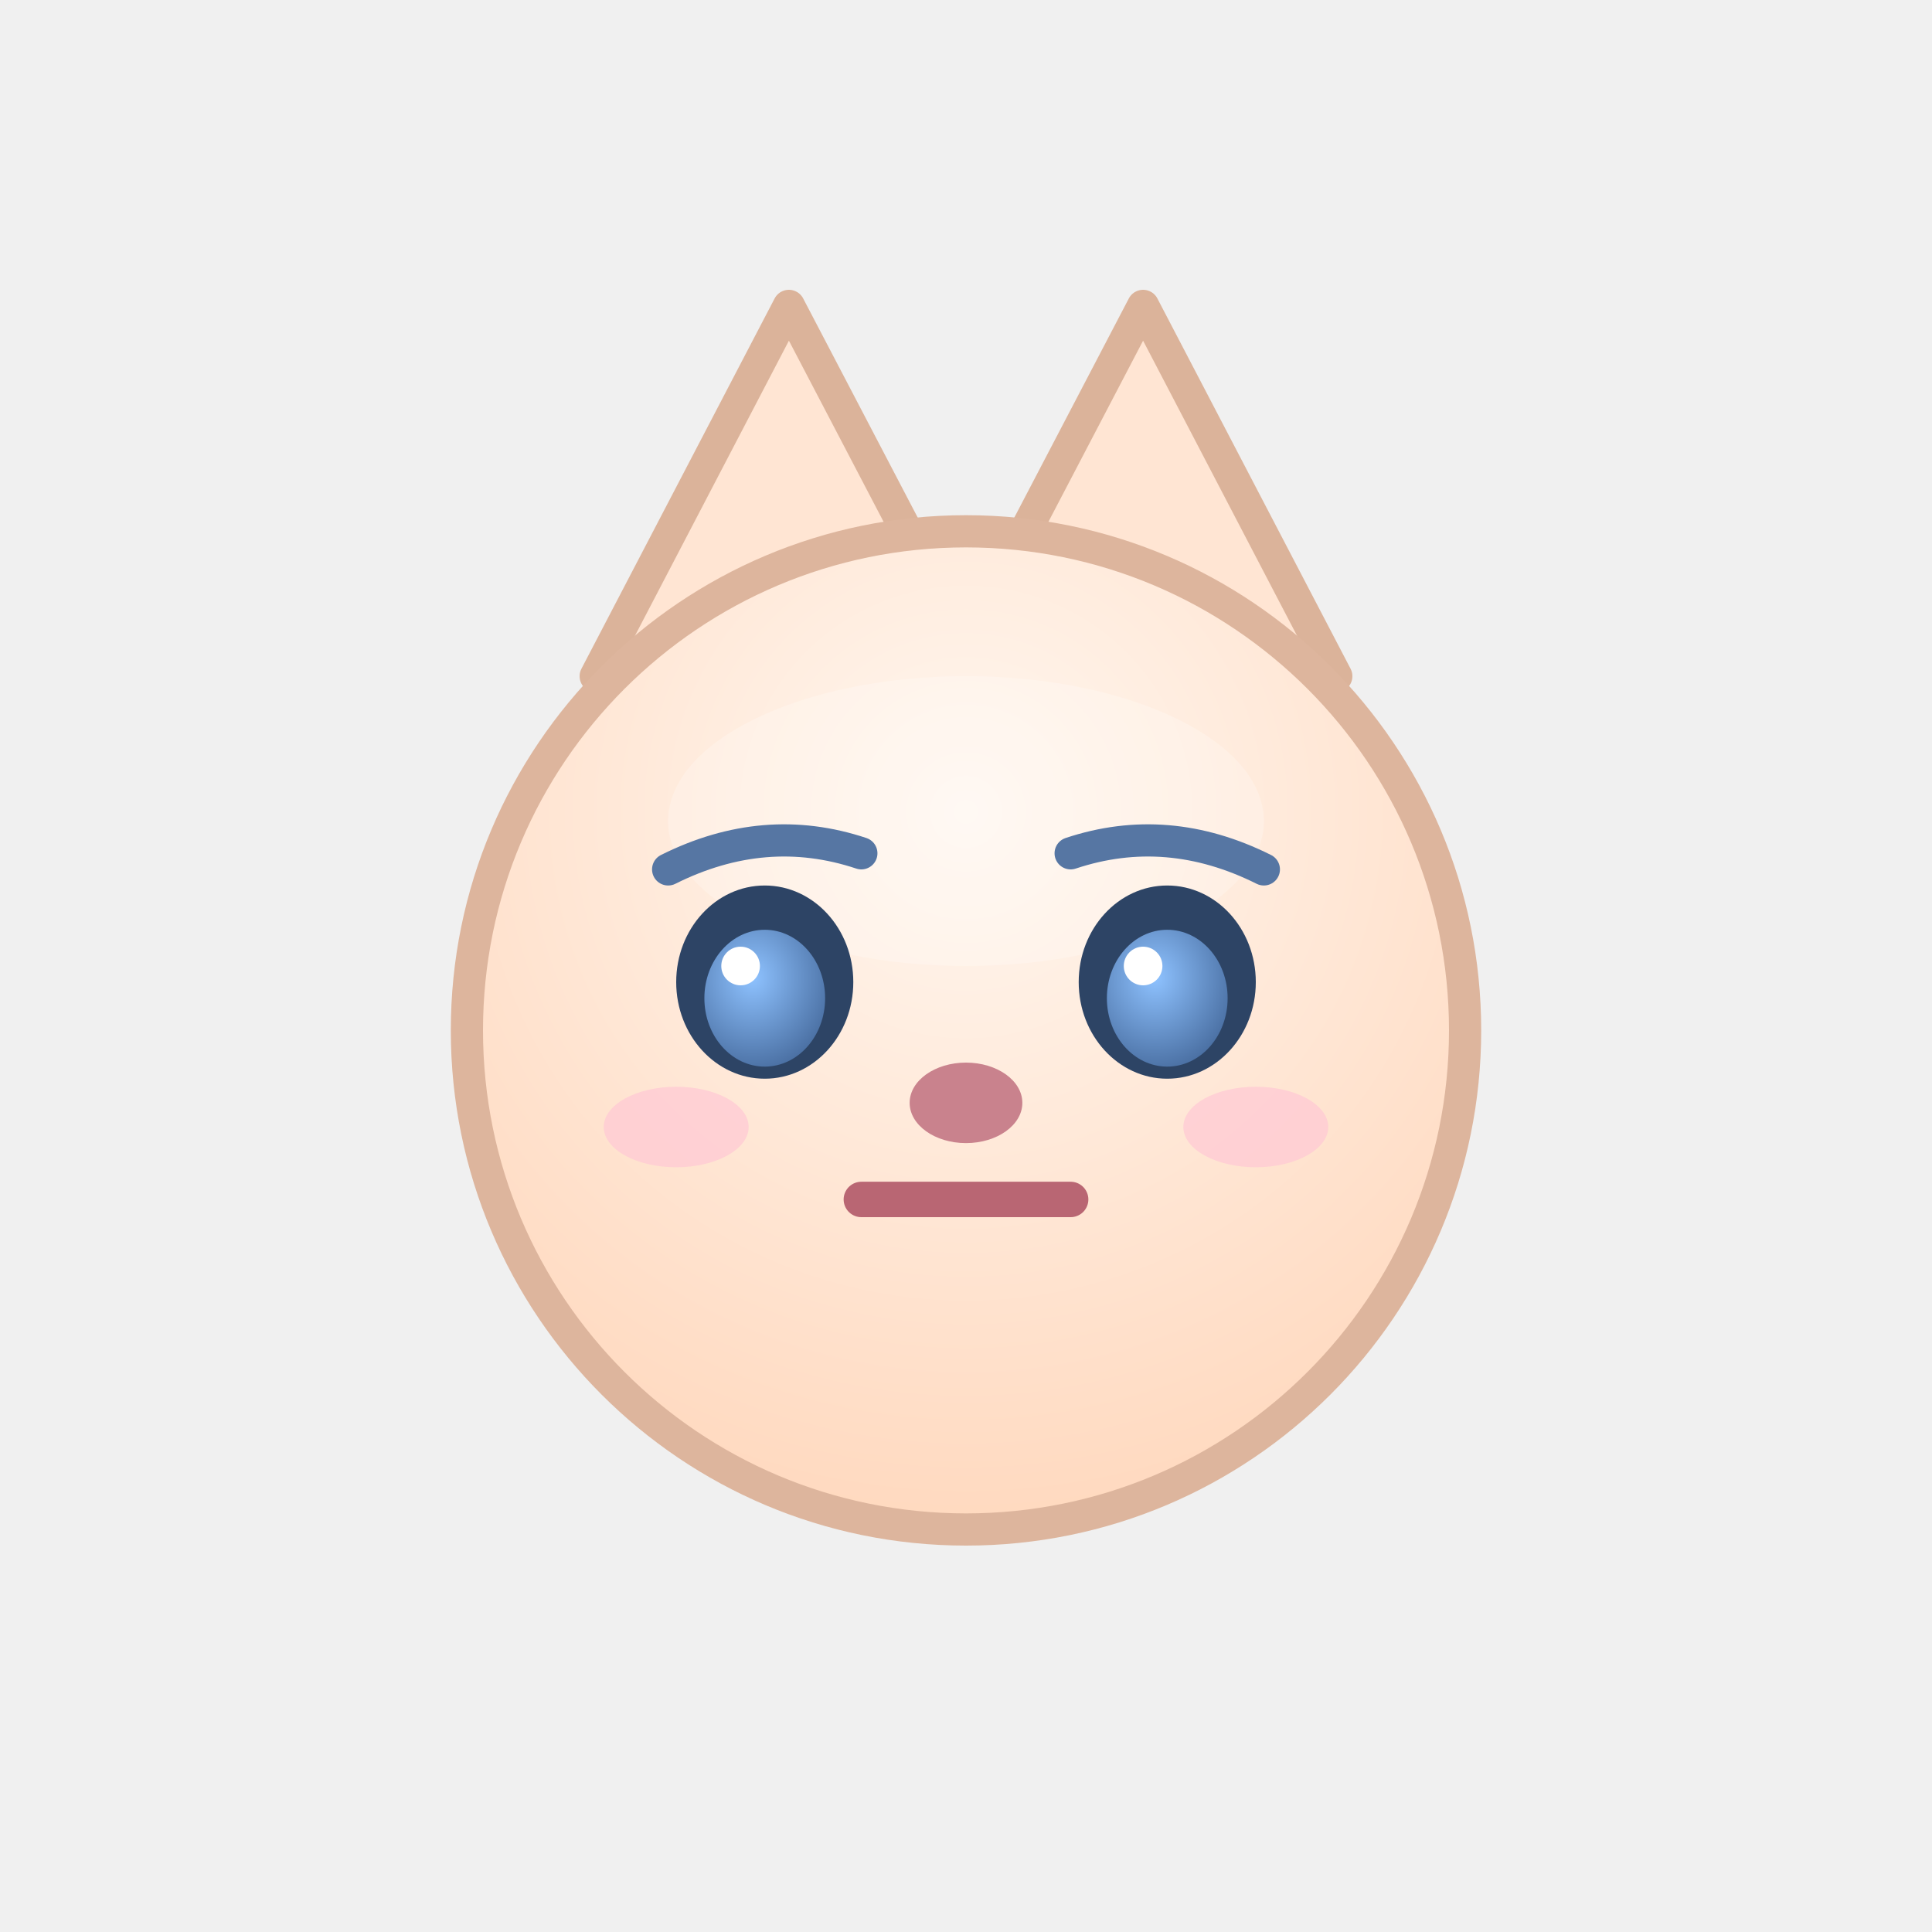
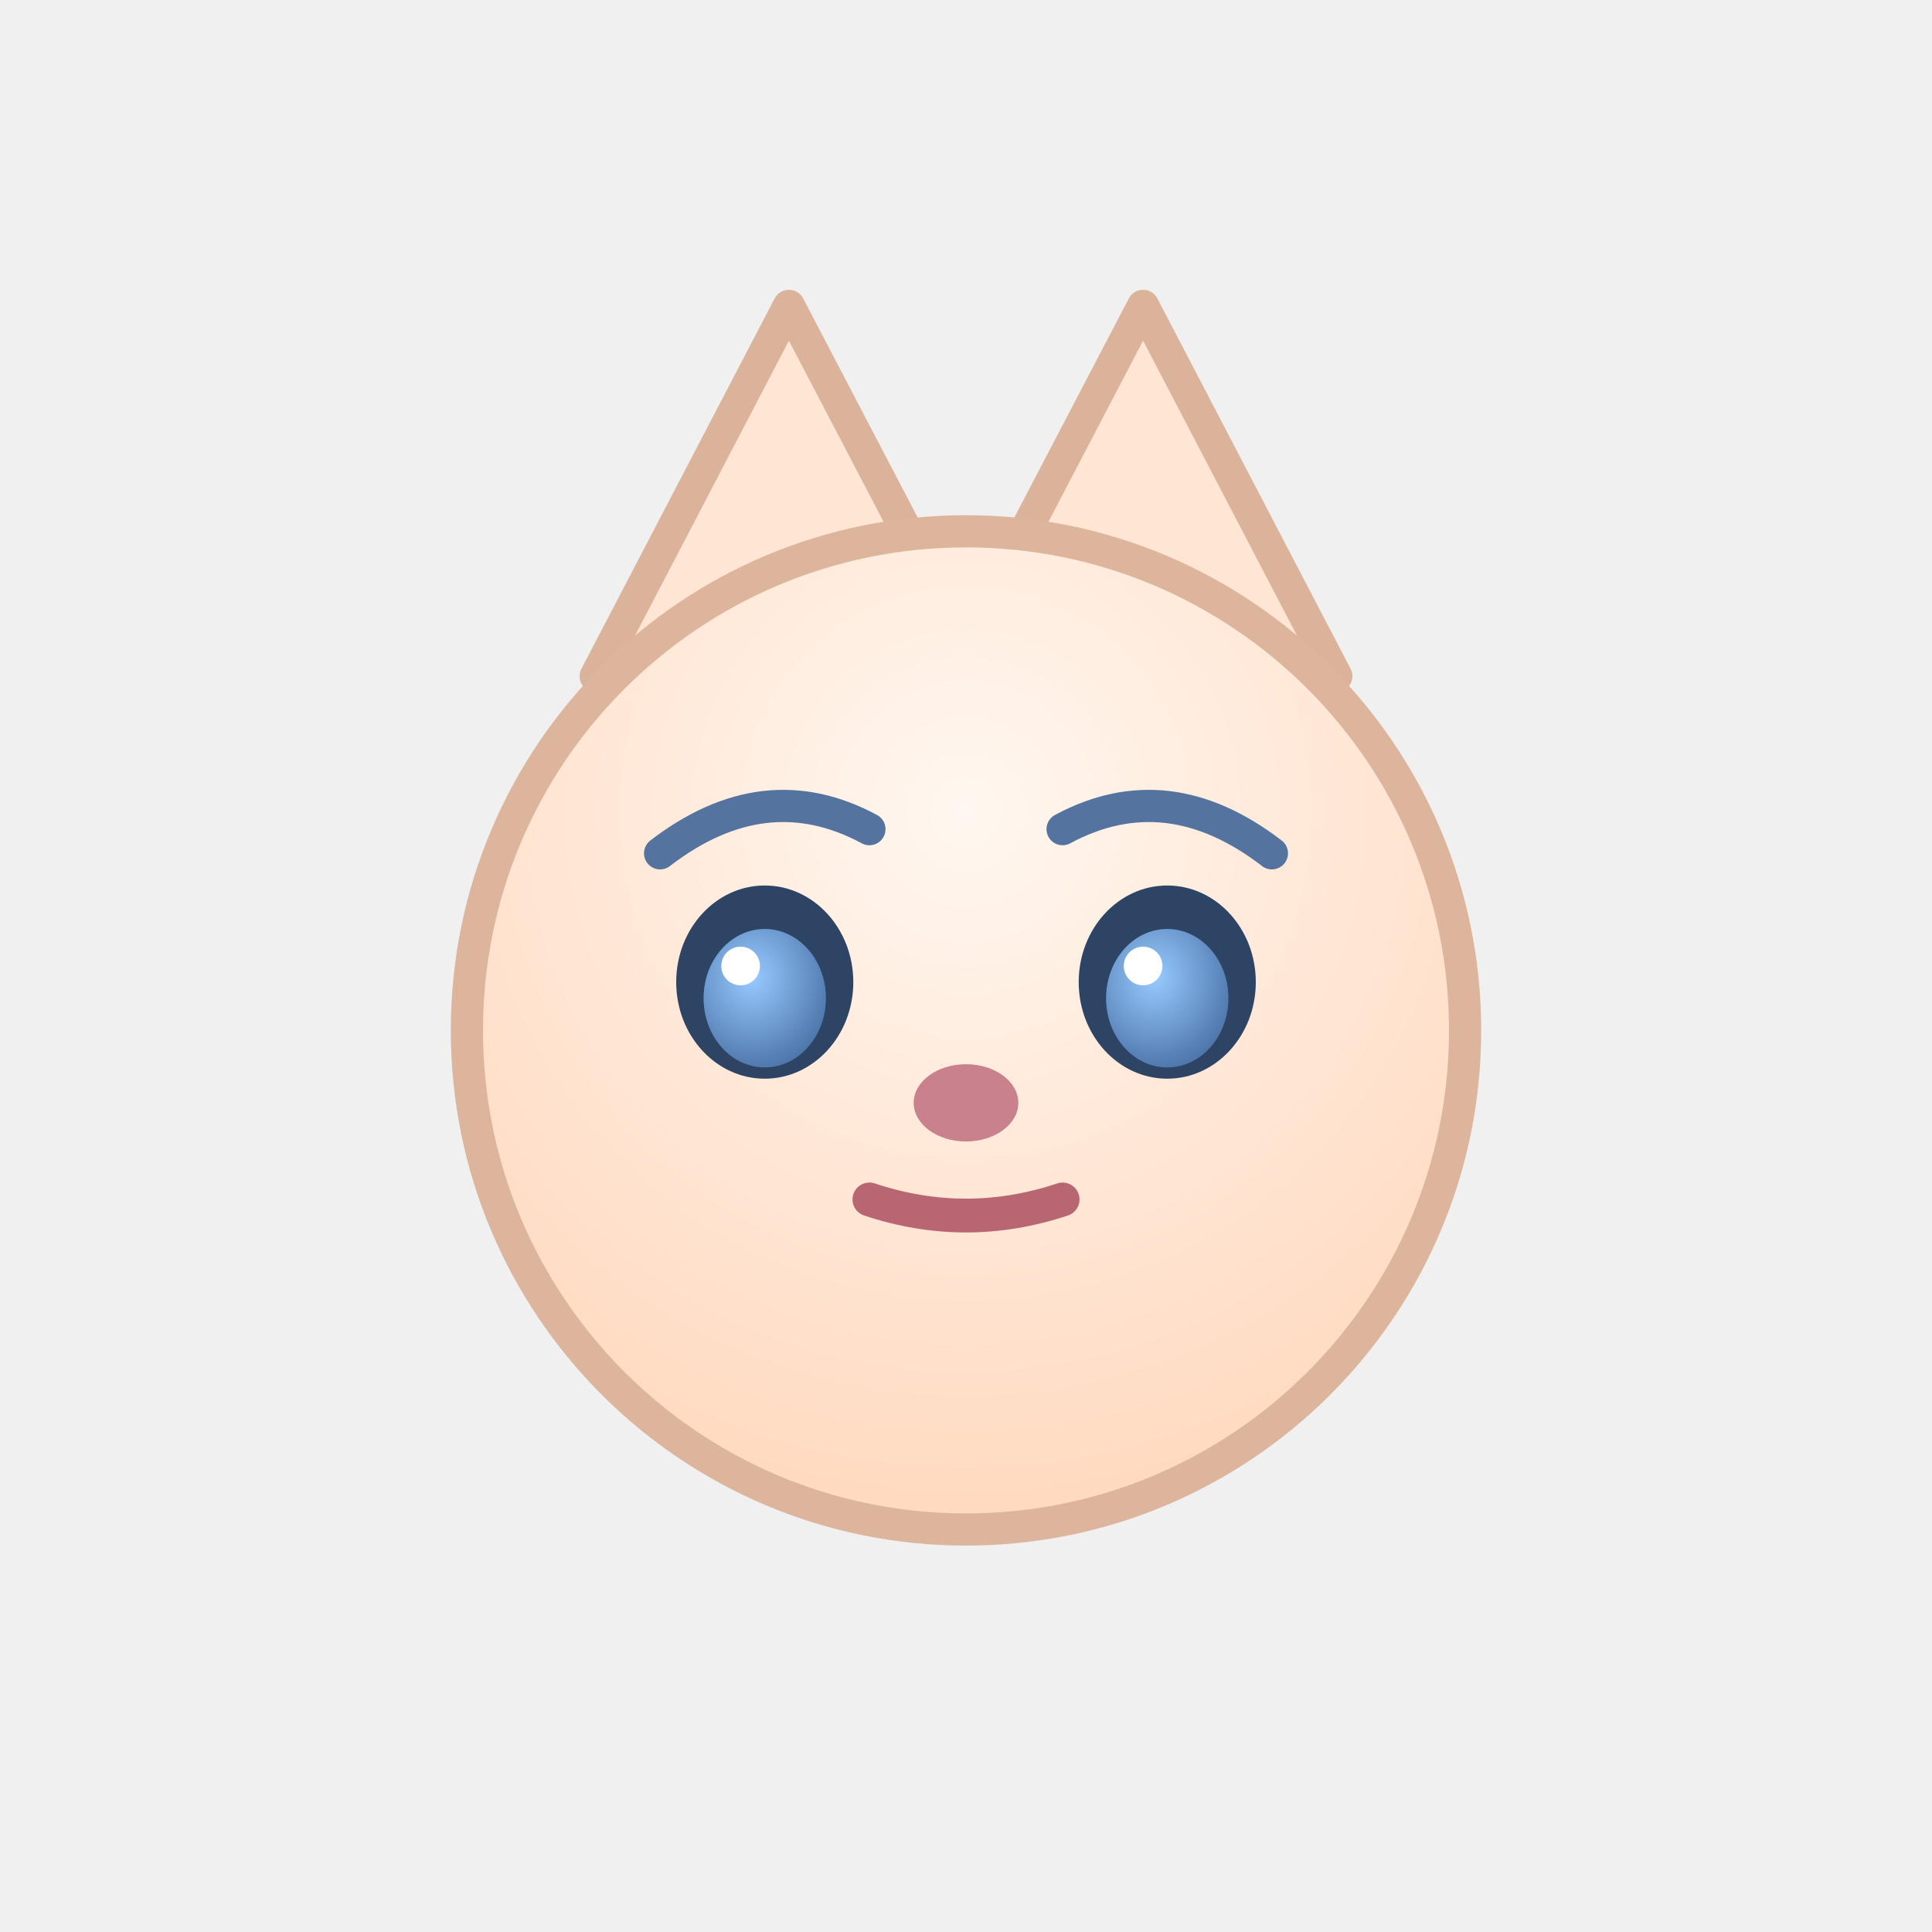
<svg xmlns="http://www.w3.org/2000/svg" viewBox="0 0 240 240" role="img" aria-label="Mochi focus">
  <defs>
    <radialGradient id="head" cx="50%" cy="28%" r="72%">
      <stop offset="0%" stop-color="#fff7f0" />
      <stop offset="100%" stop-color="#ffd9bf" />
    </radialGradient>
    <radialGradient id="eyeIris" cx="40%" cy="35%" r="70%">
-       <stop offset="0%" stop-color="#8ec2ff" />
-       <stop offset="100%" stop-color="#496ea1" />
+       <stop offset="0%" stop-color="#97caff" />
+       <stop offset="100%" stop-color="#4b73a8" />
    </radialGradient>
  </defs>
  <g transform="translate(0 4)">
    <path d="M74 80 L98 34 L121 78 Z" fill="#ffe5d3" stroke="#dbb39a" stroke-width="4" stroke-linejoin="round" />
    <path d="M166 80 L142 34 L119 78 Z" fill="#ffe5d3" stroke="#dbb39a" stroke-width="4" stroke-linejoin="round" />
    <circle cx="120" cy="124" r="62" fill="url(#head)" stroke="#ddb59d" stroke-width="4" />
-     <ellipse cx="120" cy="98" rx="37" ry="18" fill="#ffffff" opacity="0.22" />
-     <path d="M83 104 Q95 98 107 102" fill="none" stroke="#5676a3" stroke-width="4" stroke-linecap="round" />
-     <path d="M133 102 Q145 98 157 104" fill="none" stroke="#5676a3" stroke-width="4" stroke-linecap="round" />
+     <path d="M82 102 Q95 92 108 99" fill="none" stroke="#54749f" stroke-width="4" stroke-linecap="round" />
+     <path d="M132 99 Q145 92 158 102" fill="none" stroke="#54749f" stroke-width="4" stroke-linecap="round" />
    <ellipse cx="95" cy="118" rx="11" ry="12" fill="#2d4465" />
    <ellipse cx="145" cy="118" rx="11" ry="12" fill="#2d4465" />
-     <ellipse cx="95" cy="120" rx="7.5" ry="8.5" fill="url(#eyeIris)" />
-     <ellipse cx="145" cy="120" rx="7.5" ry="8.5" fill="url(#eyeIris)" />
+     <ellipse cx="95" cy="120" rx="7.6" ry="8.6" fill="url(#eyeIris)" />
+     <ellipse cx="145" cy="120" rx="7.6" ry="8.6" fill="url(#eyeIris)" />
    <circle cx="92" cy="116" r="2.4" fill="#fff" />
    <circle cx="142" cy="116" r="2.4" fill="#fff" />
-     <ellipse cx="120" cy="133" rx="7" ry="5" fill="#c9828d" />
-     <path d="M107 145 L133 145" fill="none" stroke="#b96673" stroke-width="4.4" stroke-linecap="round" />
-     <ellipse cx="84" cy="136" rx="9" ry="5" fill="#ffc7d4" opacity="0.7" />
-     <ellipse cx="156" cy="136" rx="9" ry="5" fill="#ffc7d4" opacity="0.7" />
+     <ellipse cx="120" cy="133" rx="6.5" ry="4.8" fill="#c9828d" />
+     <path d="M108 145 Q120 149 132 145" fill="none" stroke="#b96673" stroke-width="4.2" stroke-linecap="round" />
  </g>
</svg>
